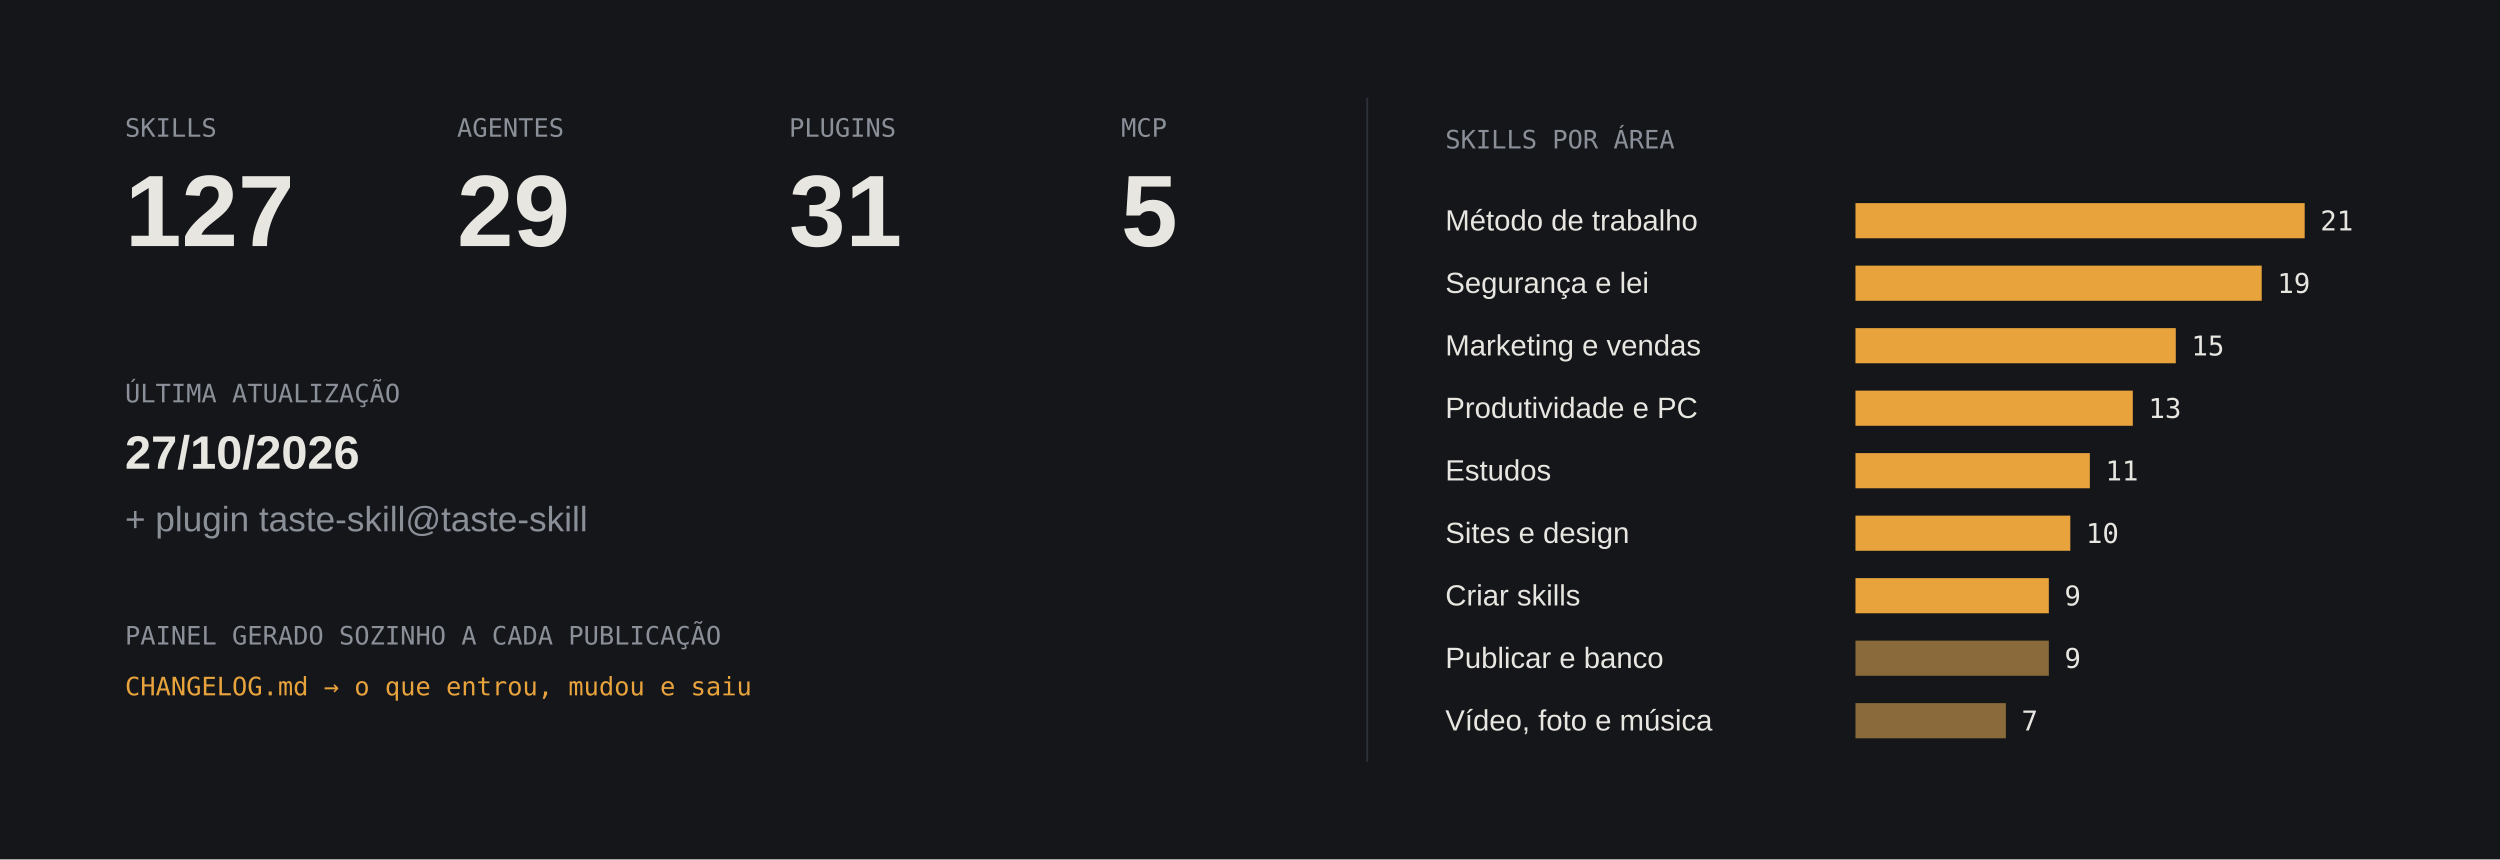
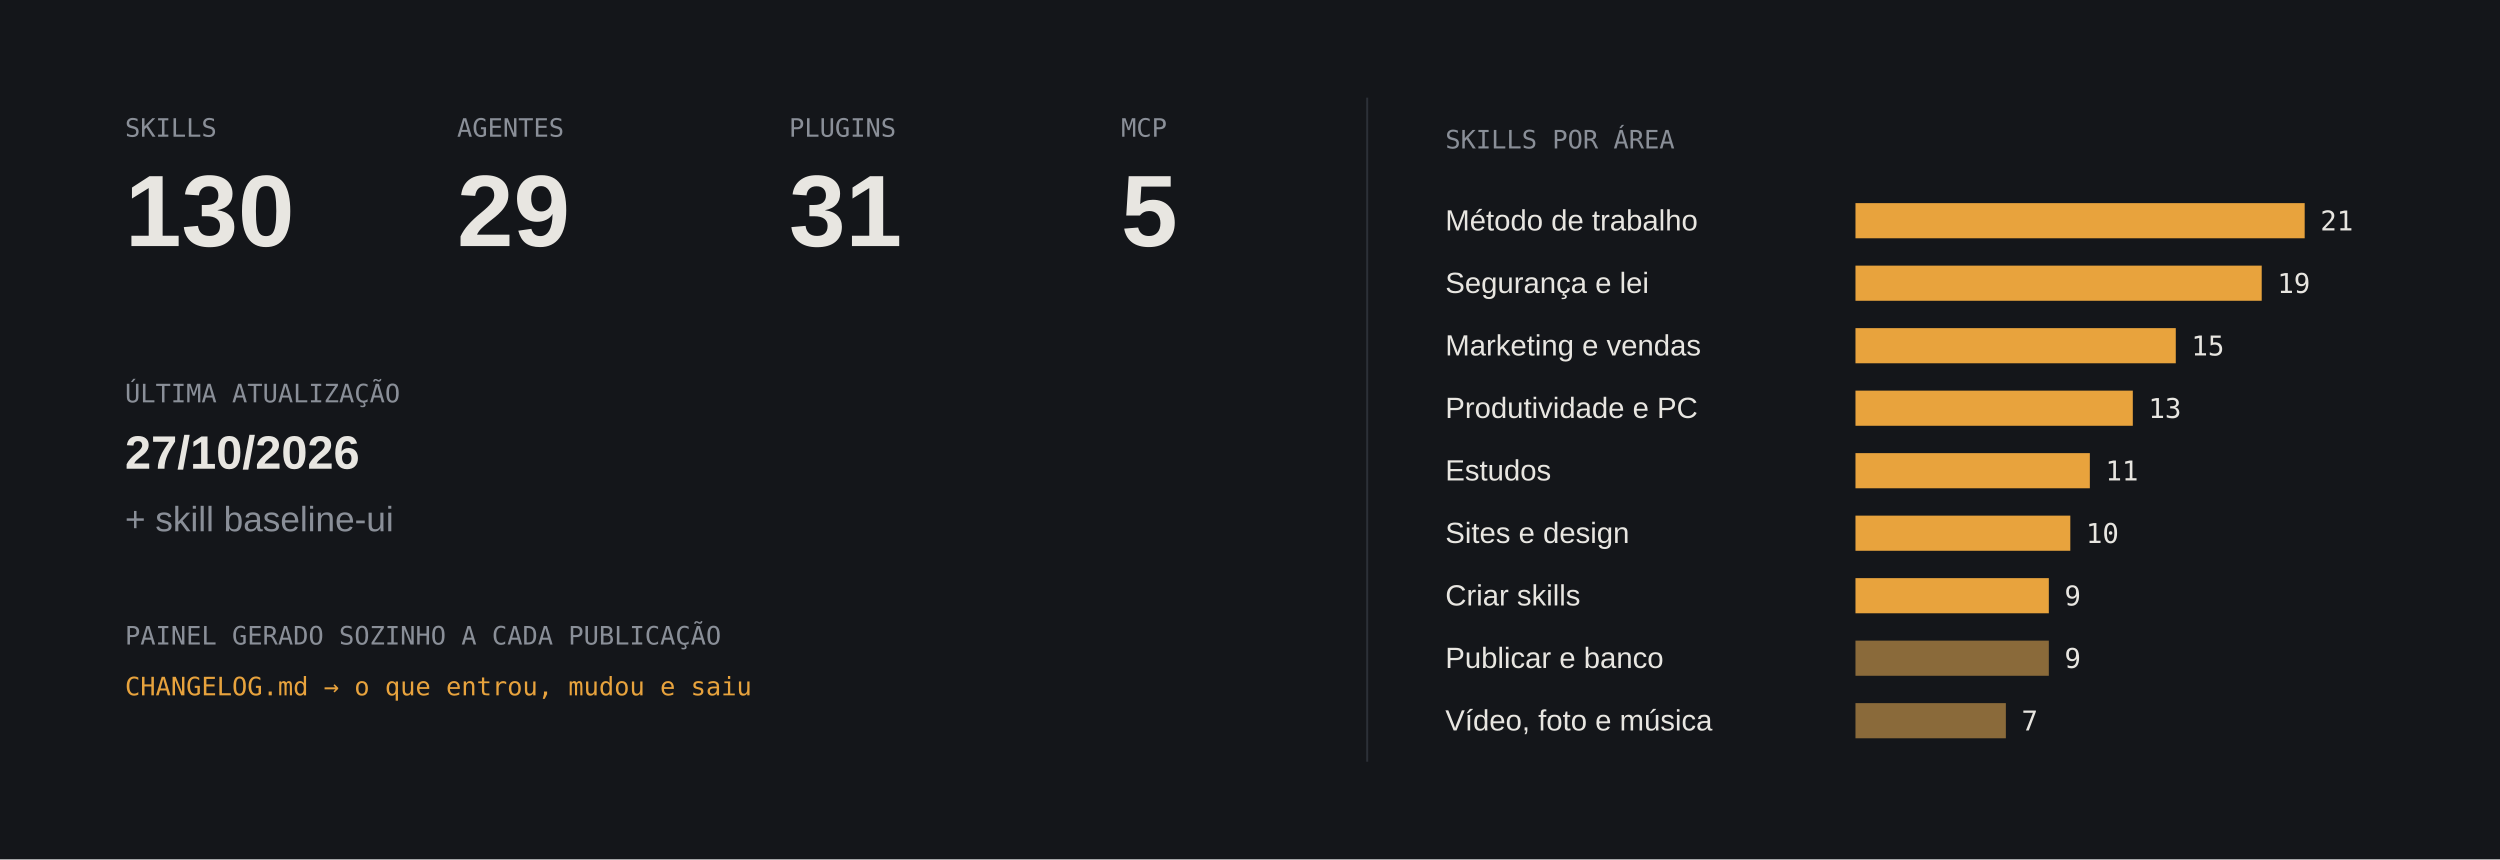
<svg xmlns="http://www.w3.org/2000/svg" viewBox="0 0 1280 440" width="1280" height="440" role="img" aria-label="Painel do kit: skills por área e última atualização 27/10/2026">
  <rect width="1280" height="440" fill="#14161a" />
  <text x="64" y="70" font-family="'JetBrains Mono','Cascadia Code',Consolas,'DejaVu Sans Mono',monospace" font-size="13" fill="#8a8f98">SKILLS</text>
-   <text x="64" y="126" font-family="'Inter Tight','Segoe UI','Helvetica Neue',Arial,sans-serif" font-size="52" font-weight="700" fill="#e8e6e1">127</text>
+   <text x="64" y="126" font-family="'Inter Tight','Segoe UI','Helvetica Neue',Arial,sans-serif" font-size="52" font-weight="700" fill="#e8e6e1">130</text>
  <text x="234" y="70" font-family="'JetBrains Mono','Cascadia Code',Consolas,'DejaVu Sans Mono',monospace" font-size="13" fill="#8a8f98">AGENTES</text>
  <text x="234" y="126" font-family="'Inter Tight','Segoe UI','Helvetica Neue',Arial,sans-serif" font-size="52" font-weight="700" fill="#e8e6e1">29</text>
  <text x="404" y="70" font-family="'JetBrains Mono','Cascadia Code',Consolas,'DejaVu Sans Mono',monospace" font-size="13" fill="#8a8f98">PLUGINS</text>
  <text x="404" y="126" font-family="'Inter Tight','Segoe UI','Helvetica Neue',Arial,sans-serif" font-size="52" font-weight="700" fill="#e8e6e1">31</text>
  <text x="574" y="70" font-family="'JetBrains Mono','Cascadia Code',Consolas,'DejaVu Sans Mono',monospace" font-size="13" fill="#8a8f98">MCP</text>
  <text x="574" y="126" font-family="'Inter Tight','Segoe UI','Helvetica Neue',Arial,sans-serif" font-size="52" font-weight="700" fill="#e8e6e1">5</text>
  <text x="64" y="206" font-family="'JetBrains Mono','Cascadia Code',Consolas,'DejaVu Sans Mono',monospace" font-size="13" fill="#8a8f98">ÚLTIMA ATUALIZAÇÃO</text>
  <text x="64" y="240" font-family="'Inter Tight','Segoe UI','Helvetica Neue',Arial,sans-serif" font-size="24" font-weight="700" fill="#e8e6e1">27/10/2026</text>
-   <text x="64" y="272" font-family="'Inter Tight','Segoe UI','Helvetica Neue',Arial,sans-serif" font-size="18" fill="#8a8f98">+ plugin taste-skill@taste-skill</text>
+   <text x="64" y="272" font-family="'Inter Tight','Segoe UI','Helvetica Neue',Arial,sans-serif" font-size="18" fill="#8a8f98">+ skill baseline-ui</text>
  <text x="64" y="330" font-family="'JetBrains Mono','Cascadia Code',Consolas,'DejaVu Sans Mono',monospace" font-size="13" fill="#8a8f98">PAINEL GERADO SOZINHO A CADA PUBLICAÇÃO</text>
  <text x="64" y="356" font-family="'JetBrains Mono','Cascadia Code',Consolas,'DejaVu Sans Mono',monospace" font-size="13" fill="#e8a33d">CHANGELOG.md → o que entrou, mudou e saiu</text>
  <line x1="700" y1="50" x2="700" y2="390" stroke="#2c3038" />
  <text x="740" y="76" font-family="'JetBrains Mono','Cascadia Code',Consolas,'DejaVu Sans Mono',monospace" font-size="13" fill="#8a8f98">SKILLS POR ÁREA</text>
  <text x="740" y="118" font-family="'Inter Tight','Segoe UI','Helvetica Neue',Arial,sans-serif" font-size="15" fill="#e8e6e1">Método de trabalho</text>
  <rect x="950" y="104" width="230" height="18" fill="#e8a33d" />
  <text x="1188" y="118" font-family="'JetBrains Mono','Cascadia Code',Consolas,'DejaVu Sans Mono',monospace" font-size="14" fill="#e8e6e1">21</text>
  <text x="740" y="150" font-family="'Inter Tight','Segoe UI','Helvetica Neue',Arial,sans-serif" font-size="15" fill="#e8e6e1">Segurança e lei</text>
  <rect x="950" y="136" width="208" height="18" fill="#e8a33d" />
  <text x="1166" y="150" font-family="'JetBrains Mono','Cascadia Code',Consolas,'DejaVu Sans Mono',monospace" font-size="14" fill="#e8e6e1">19</text>
  <text x="740" y="182" font-family="'Inter Tight','Segoe UI','Helvetica Neue',Arial,sans-serif" font-size="15" fill="#e8e6e1">Marketing e vendas</text>
  <rect x="950" y="168" width="164" height="18" fill="#e8a33d" />
  <text x="1122" y="182" font-family="'JetBrains Mono','Cascadia Code',Consolas,'DejaVu Sans Mono',monospace" font-size="14" fill="#e8e6e1">15</text>
  <text x="740" y="214" font-family="'Inter Tight','Segoe UI','Helvetica Neue',Arial,sans-serif" font-size="15" fill="#e8e6e1">Produtividade e PC</text>
  <rect x="950" y="200" width="142" height="18" fill="#e8a33d" />
  <text x="1100" y="214" font-family="'JetBrains Mono','Cascadia Code',Consolas,'DejaVu Sans Mono',monospace" font-size="14" fill="#e8e6e1">13</text>
  <text x="740" y="246" font-family="'Inter Tight','Segoe UI','Helvetica Neue',Arial,sans-serif" font-size="15" fill="#e8e6e1">Estudos</text>
  <rect x="950" y="232" width="120" height="18" fill="#e8a33d" />
  <text x="1078" y="246" font-family="'JetBrains Mono','Cascadia Code',Consolas,'DejaVu Sans Mono',monospace" font-size="14" fill="#e8e6e1">11</text>
  <text x="740" y="278" font-family="'Inter Tight','Segoe UI','Helvetica Neue',Arial,sans-serif" font-size="15" fill="#e8e6e1">Sites e design</text>
  <rect x="950" y="264" width="110" height="18" fill="#e8a33d" />
  <text x="1068" y="278" font-family="'JetBrains Mono','Cascadia Code',Consolas,'DejaVu Sans Mono',monospace" font-size="14" fill="#e8e6e1">10</text>
  <text x="740" y="310" font-family="'Inter Tight','Segoe UI','Helvetica Neue',Arial,sans-serif" font-size="15" fill="#e8e6e1">Criar skills</text>
  <rect x="950" y="296" width="99" height="18" fill="#e8a33d" />
  <text x="1057" y="310" font-family="'JetBrains Mono','Cascadia Code',Consolas,'DejaVu Sans Mono',monospace" font-size="14" fill="#e8e6e1">9</text>
  <text x="740" y="342" font-family="'Inter Tight','Segoe UI','Helvetica Neue',Arial,sans-serif" font-size="15" fill="#e8e6e1">Publicar e banco</text>
  <rect x="950" y="328" width="99" height="18" fill="#8a6a3a" />
  <text x="1057" y="342" font-family="'JetBrains Mono','Cascadia Code',Consolas,'DejaVu Sans Mono',monospace" font-size="14" fill="#e8e6e1">9</text>
  <text x="740" y="374" font-family="'Inter Tight','Segoe UI','Helvetica Neue',Arial,sans-serif" font-size="15" fill="#e8e6e1">Vídeo, foto e música</text>
  <rect x="950" y="360" width="77" height="18" fill="#8a6a3a" />
  <text x="1035" y="374" font-family="'JetBrains Mono','Cascadia Code',Consolas,'DejaVu Sans Mono',monospace" font-size="14" fill="#e8e6e1">7</text>
</svg>
